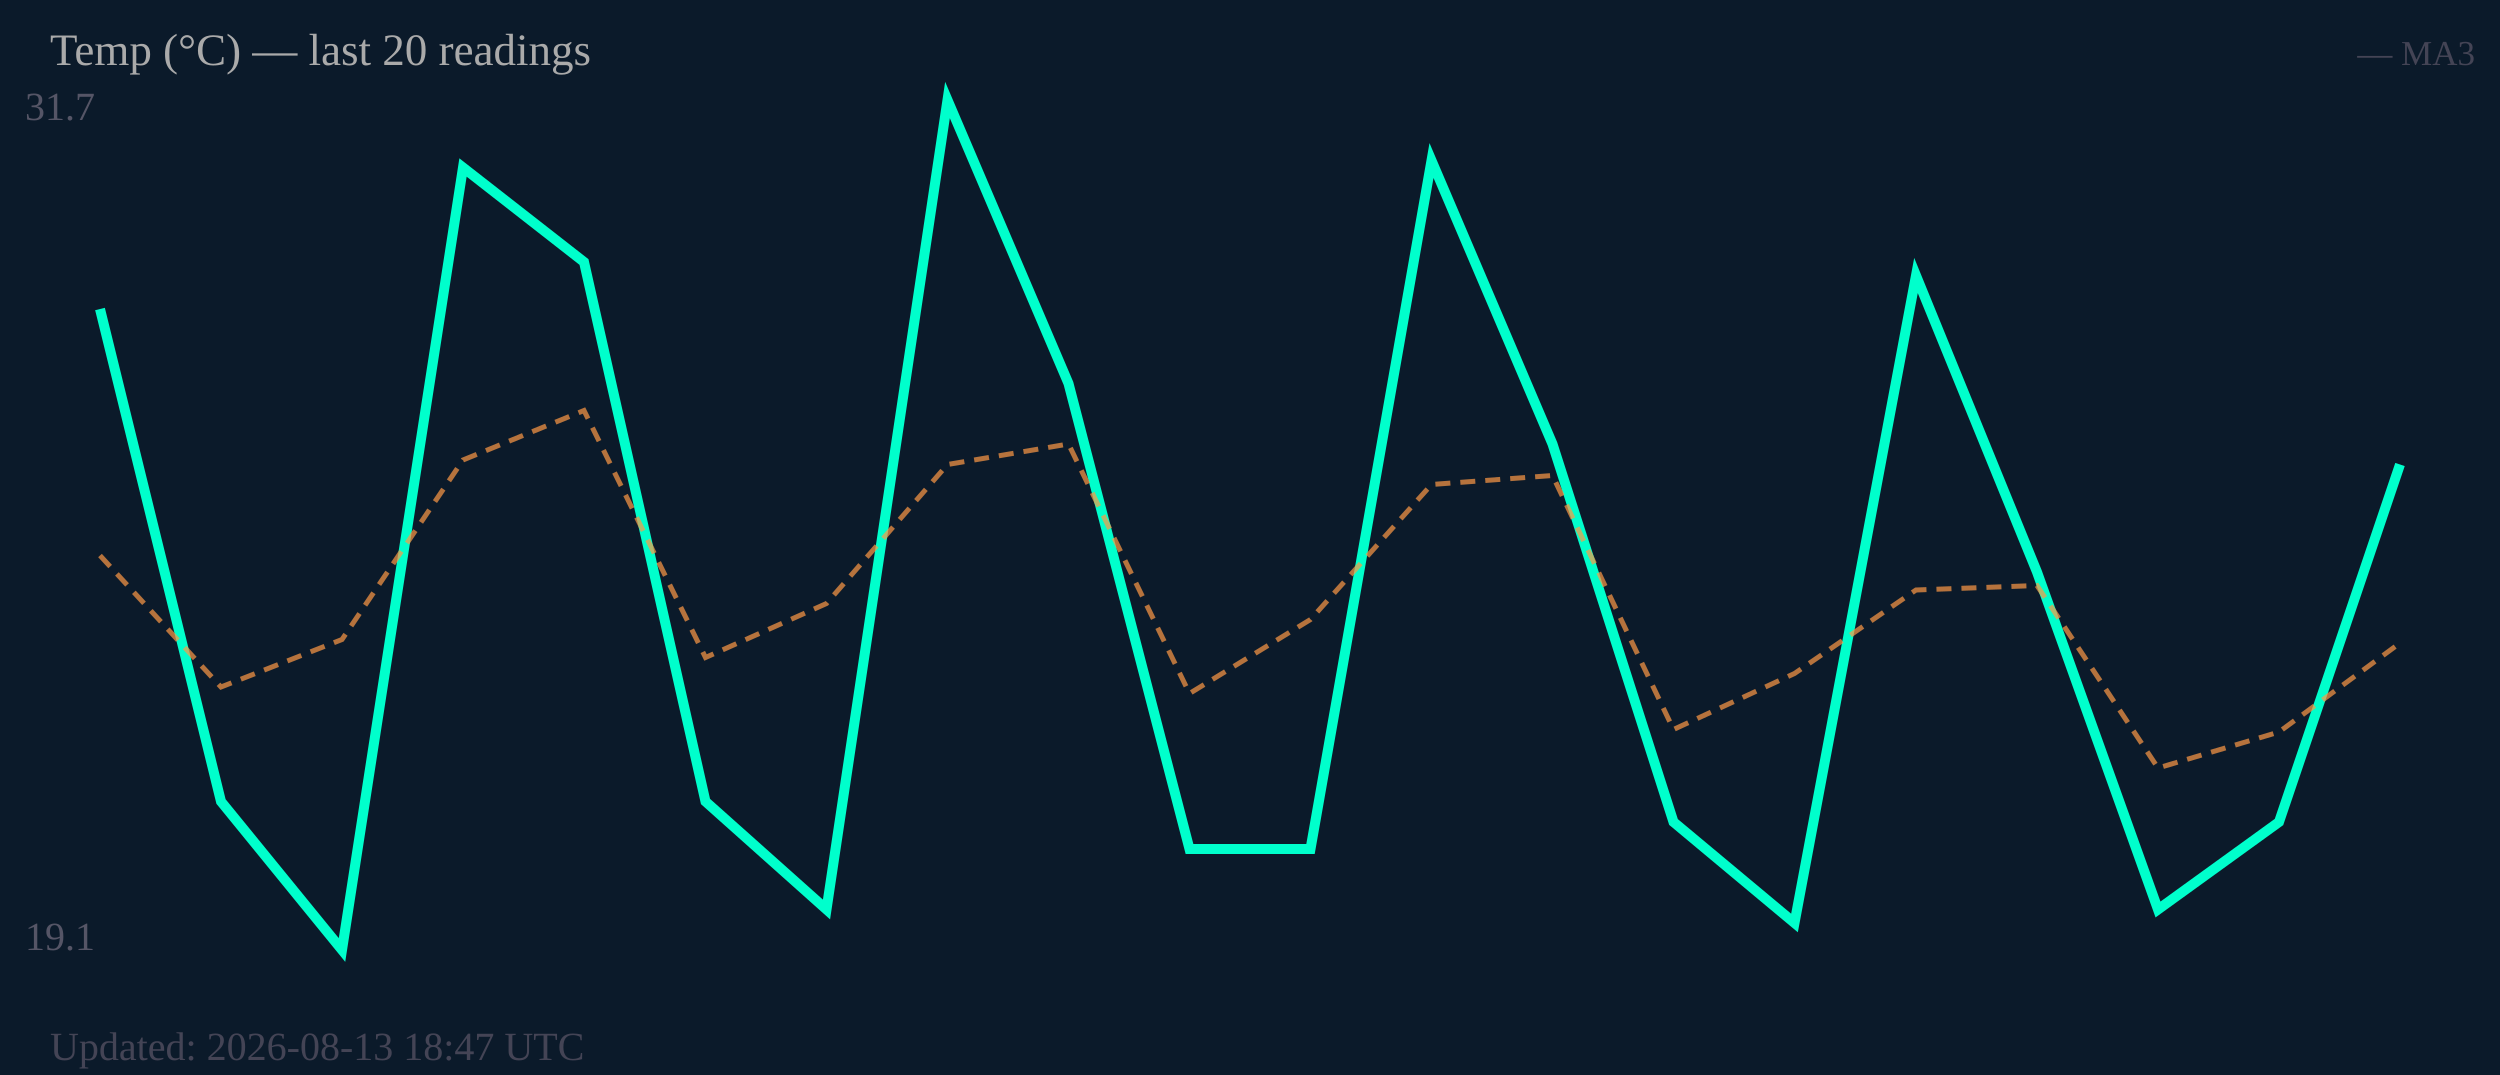
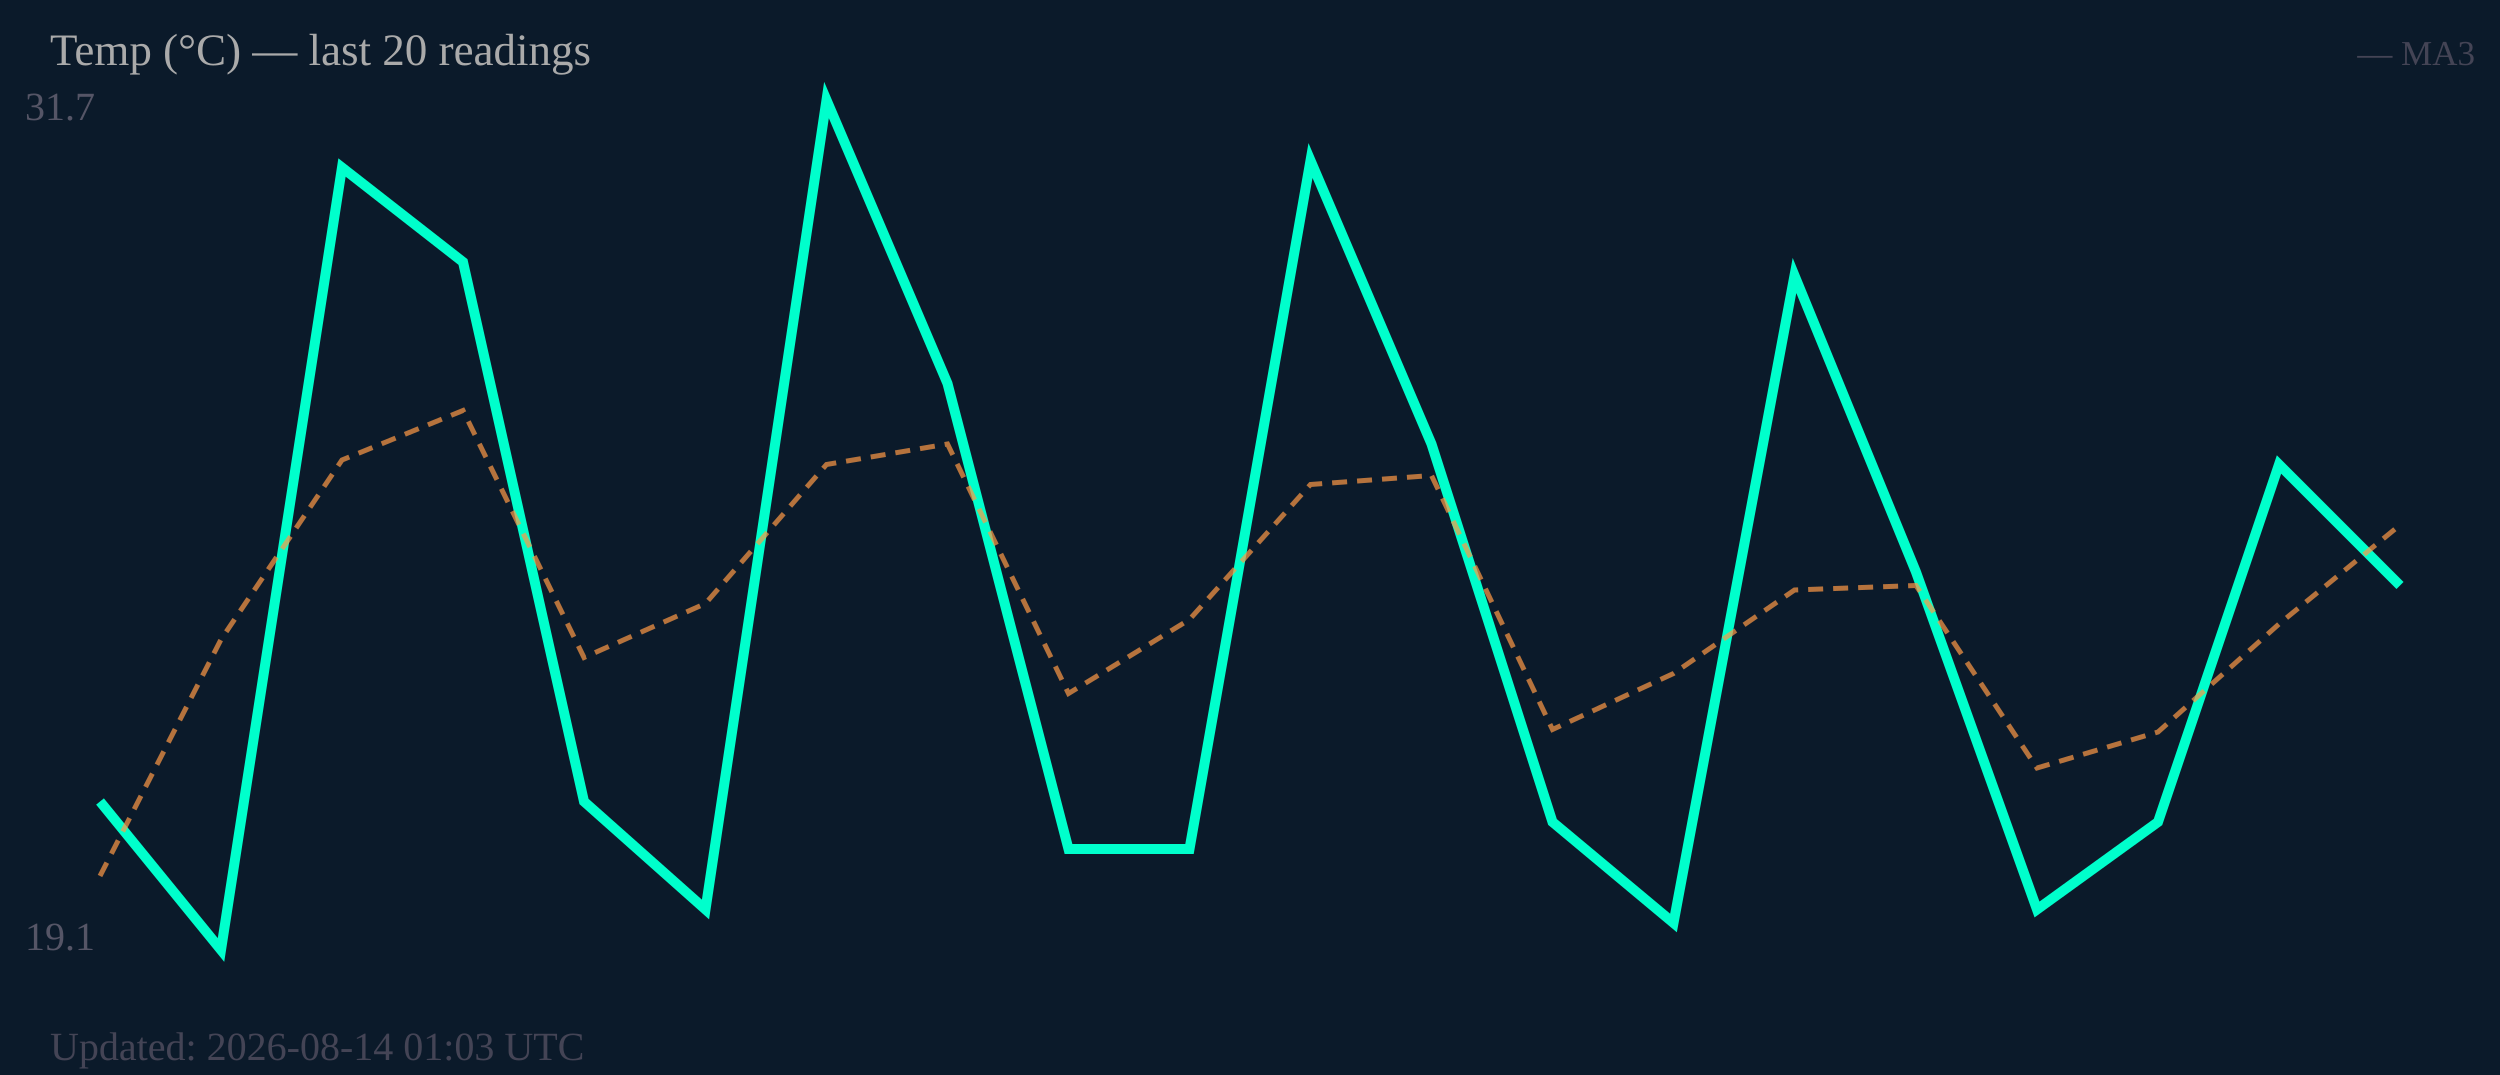
<svg xmlns="http://www.w3.org/2000/svg" width="500" height="215" viewBox="0 0 500 215">
  <rect width="500" height="215" fill="#0b1a2a" />
  <text x="5" y="24" font-size="8" fill="#556">31.7</text>
  <text x="5" y="190" font-size="8" fill="#556">19.1</text>
-   <polyline fill="none" stroke="#00ffcc" stroke-width="2" points="20.0,61.8 44.2,160.3 68.4,190.0 92.6,33.5 116.8,52.4 141.1,160.3 165.3,181.9 189.5,20.0 213.7,76.7 237.9,169.8 262.1,169.8 286.3,32.1 310.5,88.8 334.7,164.4 358.9,184.6 383.2,55.1 407.4,114.4 431.6,181.9 455.8,164.4 480.0,92.9" />
-   <polyline fill="none" stroke="#ff9944" stroke-width="1" stroke-dasharray="3,2" opacity="0.7" points="20.0,111.1 44.2,137.4 68.4,127.9 92.6,92.0 116.8,82.1 141.1,131.5 165.3,120.7 189.5,92.9 213.7,88.8 237.9,138.7 262.1,123.9 286.3,96.9 310.5,95.1 334.7,145.9 358.9,134.7 383.2,118.0 407.4,117.1 431.6,153.6 455.8,146.4 480.0,128.6" />
+   <polyline fill="none" stroke="#00ffcc" stroke-width="2" points="20.0,160.3 44.2,190.0 68.4,33.5 92.6,52.4 116.8,160.3 141.1,181.9 165.3,20.0 189.5,76.7 213.7,169.8 237.9,169.8 262.1,32.1 286.3,88.8 310.5,164.4 334.7,184.6 358.9,55.1 383.2,114.4 407.4,181.9 431.6,164.4 455.8,92.9 480.0,117.1" />
+   <polyline fill="none" stroke="#ff9944" stroke-width="1" stroke-dasharray="3,2" opacity="0.7" points="20.0,175.2 44.2,127.9 68.4,92.0 92.6,82.1 116.8,131.5 141.1,120.7 165.3,92.9 189.5,88.8 213.7,138.7 237.9,123.9 262.1,96.9 286.3,95.1 310.5,145.9 334.7,134.7 358.9,118.0 383.2,117.1 407.4,153.6 431.6,146.4 455.8,124.8 480.0,105.0" />
  <text x="10" y="13" font-size="9" fill="#aaa">Temp (°C) — last 20 readings</text>
  <text x="495" y="13" font-size="7" fill="#445" text-anchor="end">— MA3</text>
-   <text x="10" y="212" font-size="8" fill="#445">Updated: 2026-08-13 18:47 UTC</text>
+   <text x="10" y="212" font-size="8" fill="#445">Updated: 2026-08-14 01:03 UTC</text>
</svg>
